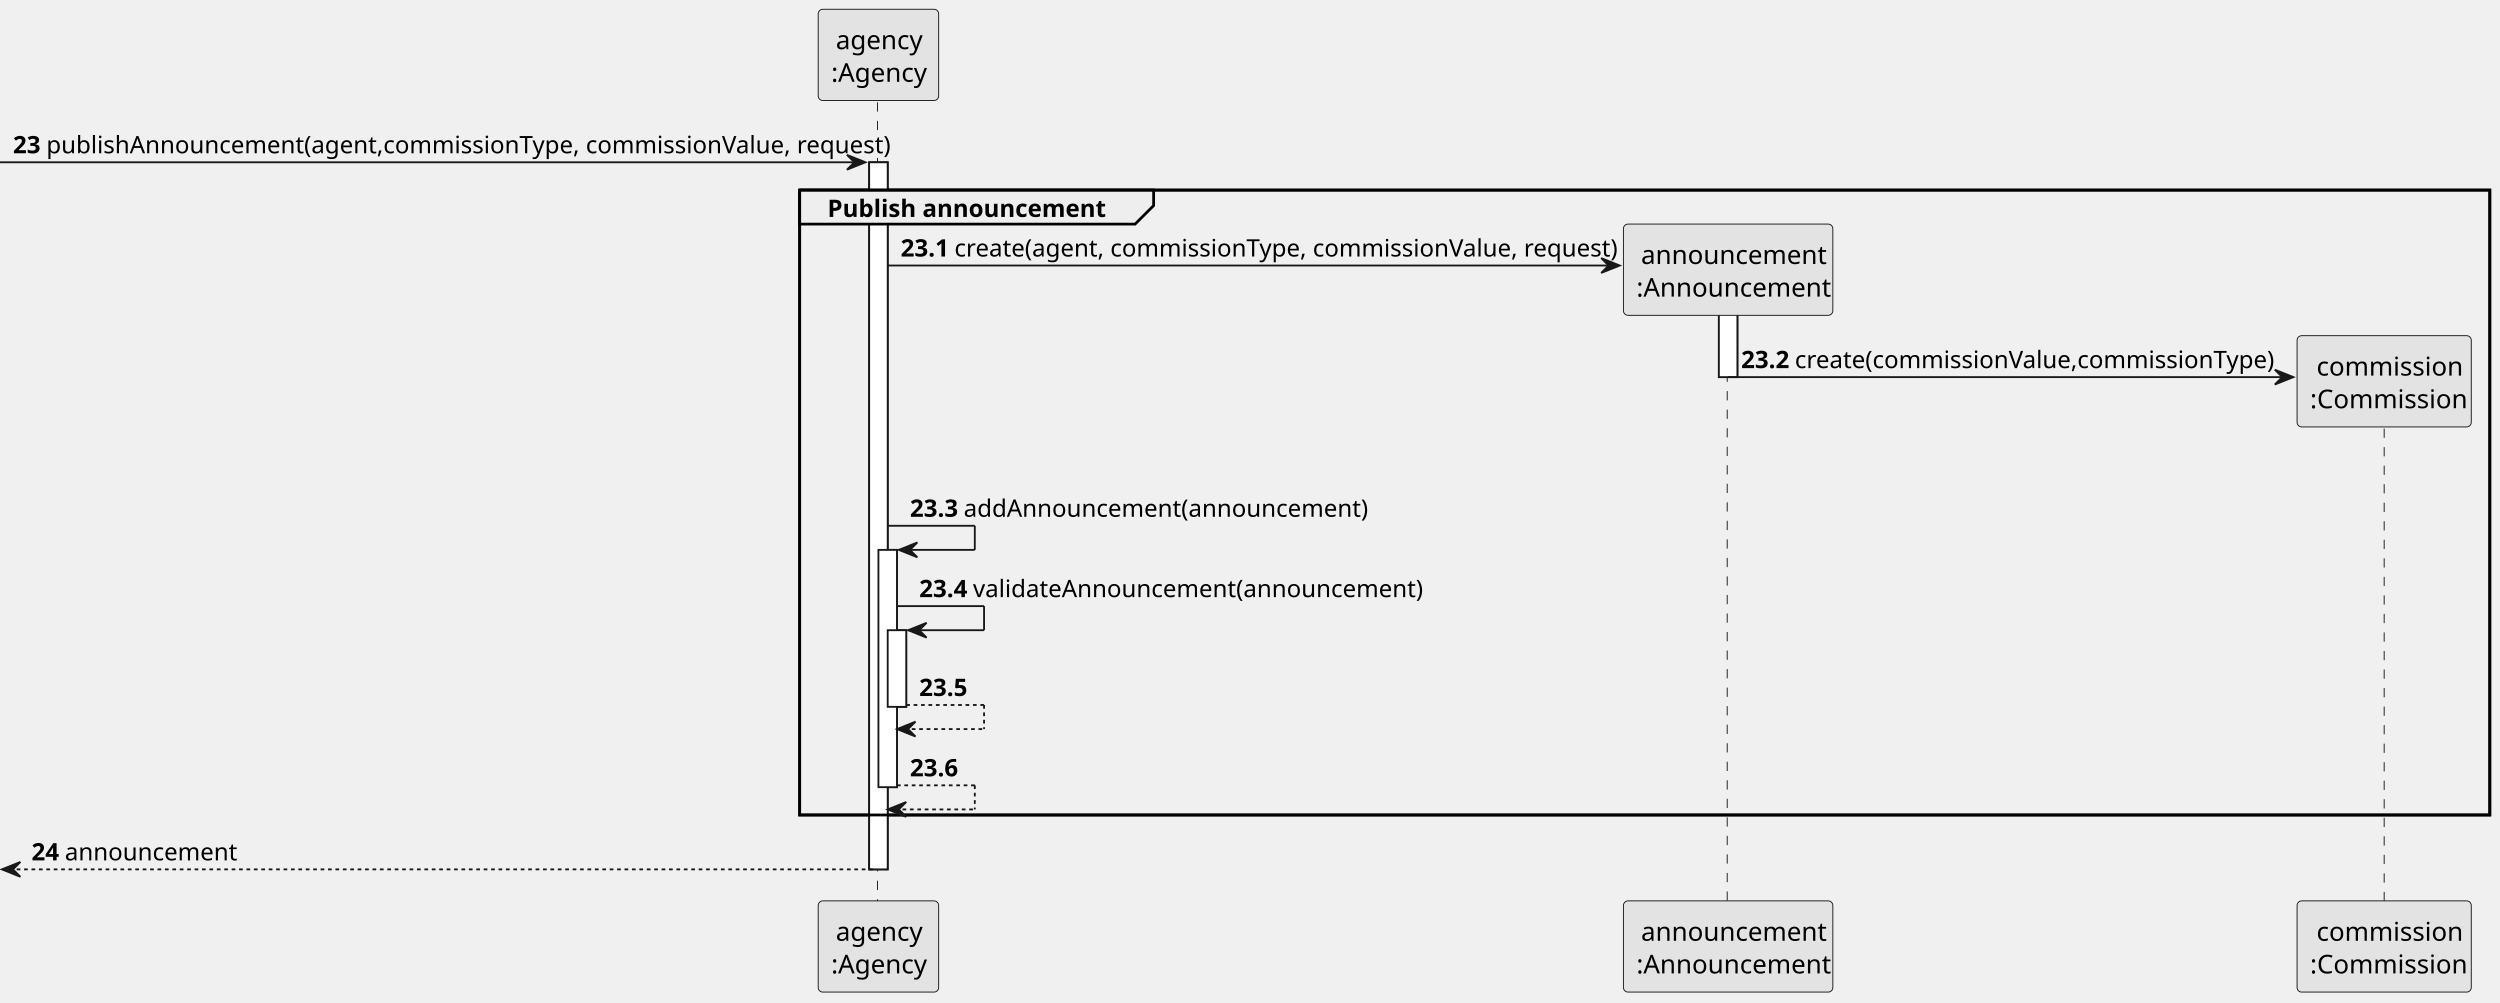
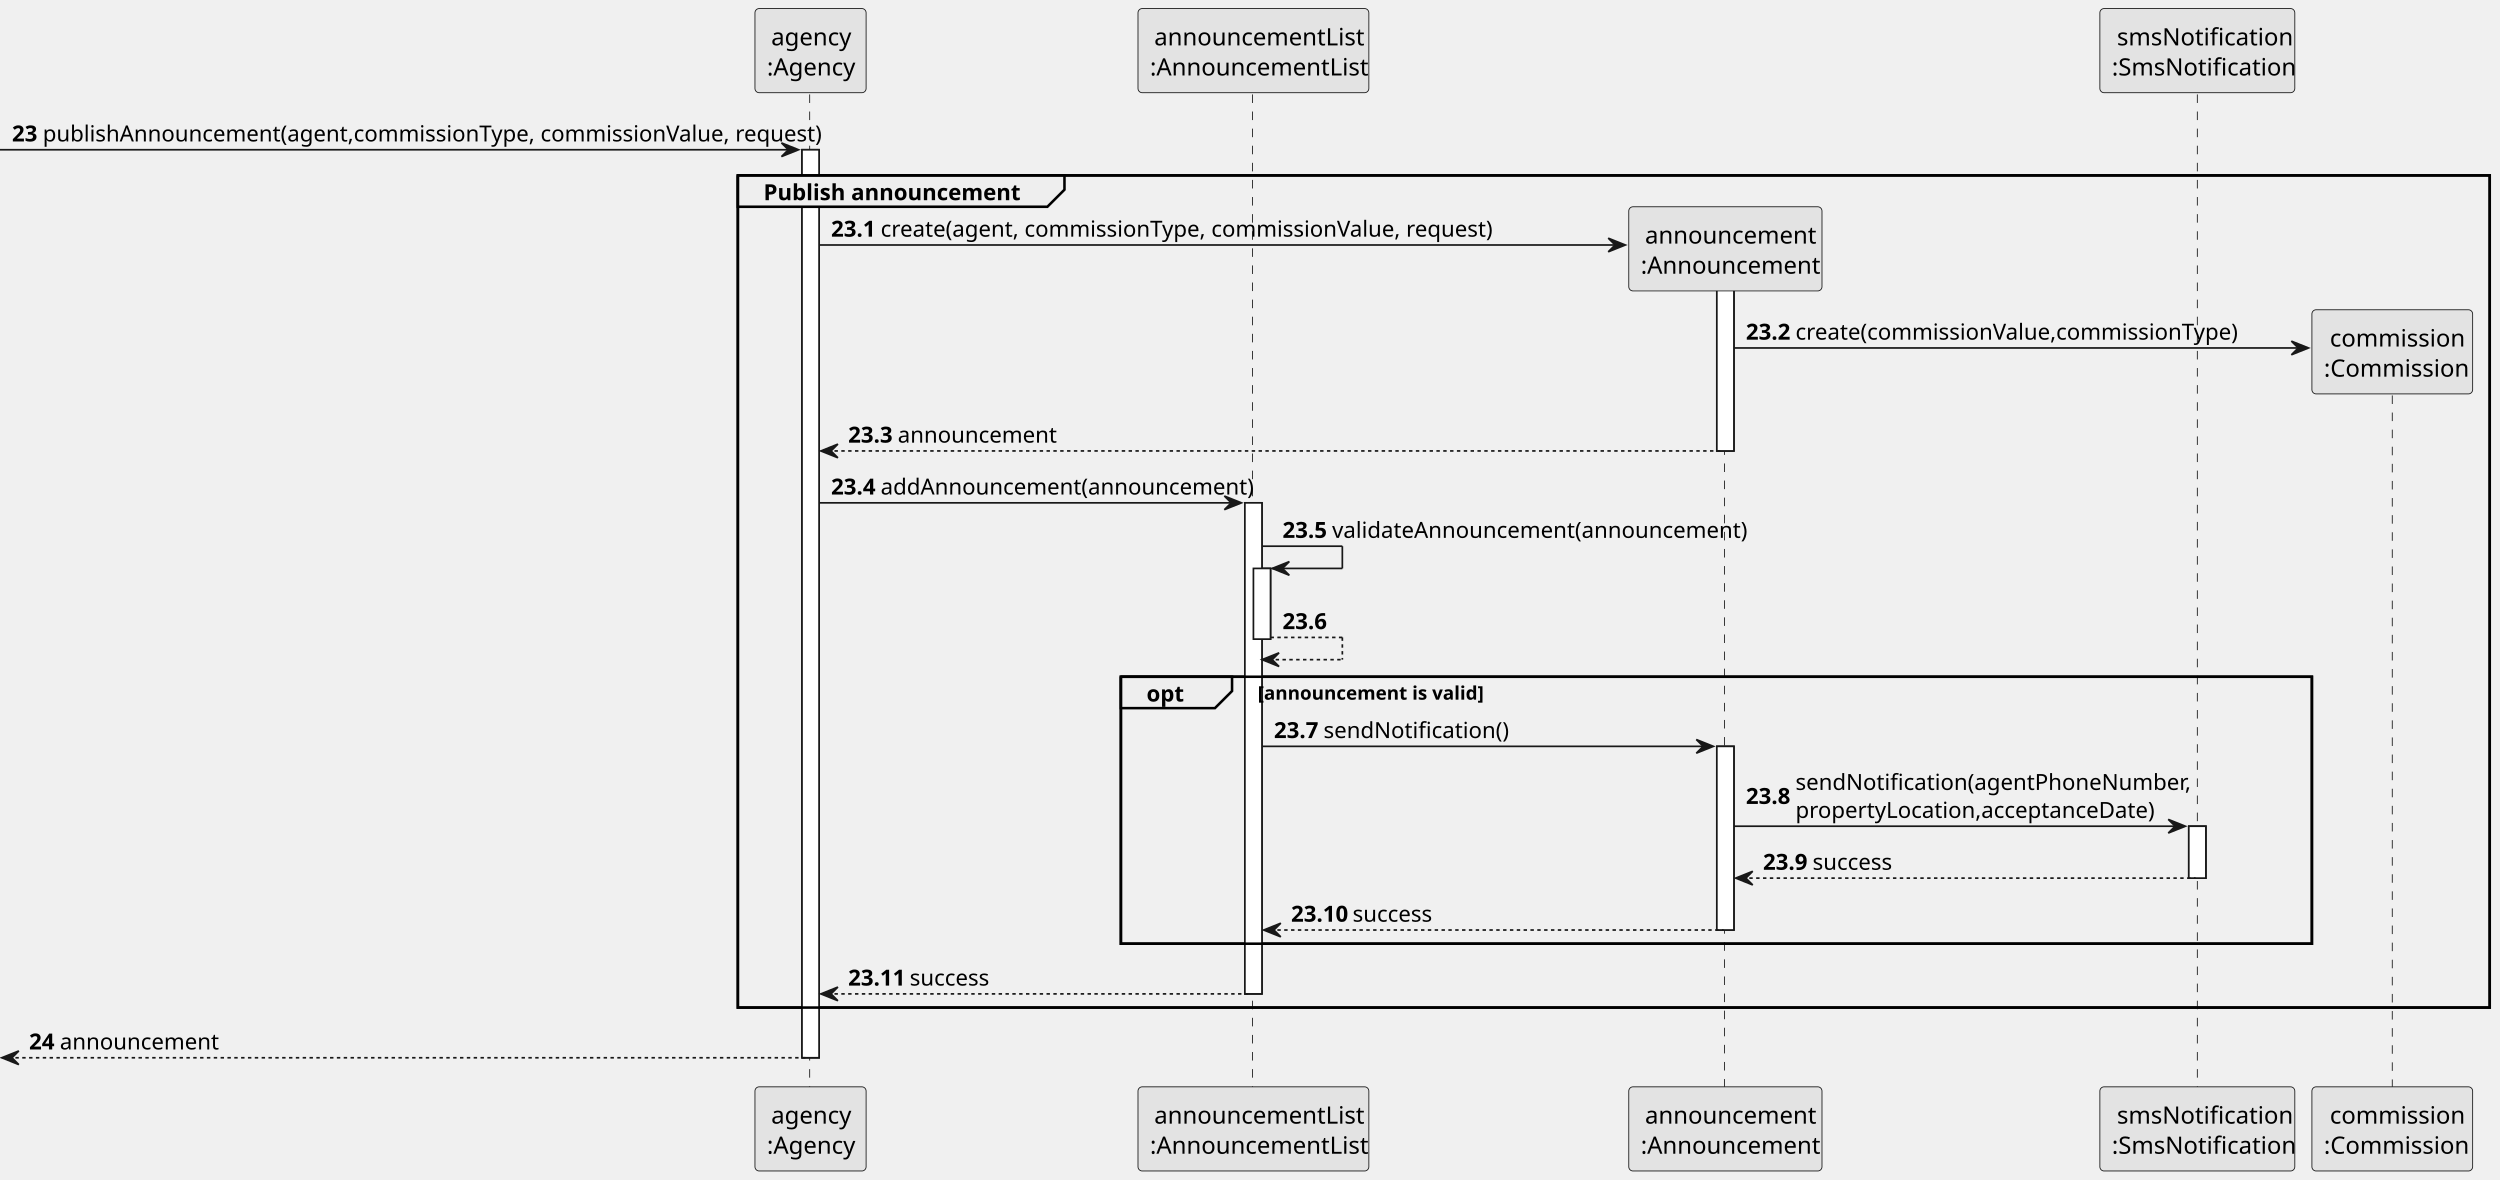
- <svg xmlns="http://www.w3.org/2000/svg" contentStyleType="text/css" height="541px" preserveAspectRatio="none" style="width:1349px;height:541px;background:#FFFFFF;" version="1.1" viewBox="0 0 1349 541" width="1349px" zoomAndPan="magnify">
+ <svg xmlns="http://www.w3.org/2000/svg" contentStyleType="text/css" height="690px" preserveAspectRatio="none" style="width:1462px;height:690px;background:#FFFFFF;" version="1.1" viewBox="0 0 1462 690" width="1462px" zoomAndPan="magnify">
  <defs />
  <g>
-     <rect fill="#FFFFFF" height="381.547" style="stroke:#181818;stroke-width:1.0;" width="10" x="469" y="87.57" />
-     <rect fill="#FFFFFF" height="128.055" style="stroke:#181818;stroke-width:1.0;" width="10" x="474" y="296.711" />
-     <rect fill="#FFFFFF" height="41.352" style="stroke:#181818;stroke-width:1.0;" width="10" x="479" y="340.062" />
-     <rect fill="#FFFFFF" height="50.219" style="stroke:#181818;stroke-width:1.0;" width="10" x="927.5" y="153.273" />
-     <rect fill="none" height="337.195" style="stroke:#000000;stroke-width:1.5;" width="912" x="431.5" y="102.57" />
-     <line style="stroke:#181818;stroke-width:0.5;stroke-dasharray:5.0,5.0;" x1="473.5" x2="473.5" y1="55.219" y2="487.117" />
-     <line style="stroke:#181818;stroke-width:0.5;stroke-dasharray:5.0,5.0;" x1="932" x2="932" y1="161.031" y2="487.117" />
-     <line style="stroke:#181818;stroke-width:0.5;stroke-dasharray:5.0,5.0;" x1="1286.5" x2="1286.5" y1="221.25" y2="487.117" />
+     <rect fill="#FFFFFF" height="531.008" style="stroke:#181818;stroke-width:1.0;" width="10" x="469" y="87.57" />
+     <rect fill="#FFFFFF" height="287.164" style="stroke:#181818;stroke-width:1.0;" width="10" x="728" y="294.062" />
+     <rect fill="#FFFFFF" height="41.352" style="stroke:#181818;stroke-width:1.0;" width="10" x="733" y="332.414" />
+     <rect fill="#FFFFFF" height="110.438" style="stroke:#181818;stroke-width:1.0;" width="10" x="1004" y="153.273" />
+     <rect fill="#FFFFFF" height="107.406" style="stroke:#181818;stroke-width:1.0;" width="10" x="1004" y="436.469" />
+     <rect fill="#FFFFFF" height="30.352" style="stroke:#181818;stroke-width:1.0;" width="10" x="1280" y="483.172" />
+     <rect fill="none" height="486.656" style="stroke:#000000;stroke-width:1.5;" width="1024.5" x="431.5" y="102.57" />
+     <rect fill="none" height="156.109" style="stroke:#000000;stroke-width:1.5;" width="696.5" x="655.5" y="395.766" />
+     <line style="stroke:#181818;stroke-width:0.5;stroke-dasharray:5.0,5.0;" x1="473.5" x2="473.5" y1="55.219" y2="636.578" />
+     <line style="stroke:#181818;stroke-width:0.5;stroke-dasharray:5.0,5.0;" x1="732.5" x2="732.5" y1="55.219" y2="636.578" />
+     <line style="stroke:#181818;stroke-width:0.5;stroke-dasharray:5.0,5.0;" x1="1008.5" x2="1008.5" y1="161.031" y2="636.578" />
+     <line style="stroke:#181818;stroke-width:0.5;stroke-dasharray:5.0,5.0;" x1="1285" x2="1285" y1="55.219" y2="636.578" />
+     <line style="stroke:#181818;stroke-width:0.5;stroke-dasharray:5.0,5.0;" x1="1399" x2="1399" y1="221.25" y2="636.578" />
    <rect fill="#E3E3E3" height="49.219" rx="2.5" ry="2.5" style="stroke:#181818;stroke-width:0.5;" width="65" x="441.5" y="5" />
    <text fill="#000000" font-family="sans-serif" font-size="14" lengthAdjust="spacing" textLength="46" x="451" y="26.533">agency</text>
    <text fill="#000000" font-family="sans-serif" font-size="14" lengthAdjust="spacing" textLength="51" x="448.5" y="44.143">:Agency</text>
-     <rect fill="#E3E3E3" height="49.219" rx="2.5" ry="2.5" style="stroke:#181818;stroke-width:0.5;" width="65" x="441.5" y="486.117" />
-     <text fill="#000000" font-family="sans-serif" font-size="14" lengthAdjust="spacing" textLength="46" x="451" y="507.65">agency</text>
-     <text fill="#000000" font-family="sans-serif" font-size="14" lengthAdjust="spacing" textLength="51" x="448.5" y="525.26">:Agency</text>
-     <rect fill="#E3E3E3" height="49.219" rx="2.5" ry="2.5" style="stroke:#181818;stroke-width:0.5;" width="113" x="876" y="486.117" />
-     <text fill="#000000" font-family="sans-serif" font-size="14" lengthAdjust="spacing" textLength="94" x="885.5" y="507.65">announcement</text>
-     <text fill="#000000" font-family="sans-serif" font-size="14" lengthAdjust="spacing" textLength="99" x="883" y="525.26">:Announcement</text>
-     <rect fill="#E3E3E3" height="49.219" rx="2.5" ry="2.5" style="stroke:#181818;stroke-width:0.5;" width="94" x="1239.5" y="486.117" />
-     <text fill="#000000" font-family="sans-serif" font-size="14" lengthAdjust="spacing" textLength="73" x="1250" y="507.65">commission</text>
-     <text fill="#000000" font-family="sans-serif" font-size="14" lengthAdjust="spacing" textLength="80" x="1246.5" y="525.26">:Commission</text>
-     <rect fill="#FFFFFF" height="381.547" style="stroke:#181818;stroke-width:1.0;" width="10" x="469" y="87.57" />
-     <rect fill="#FFFFFF" height="128.055" style="stroke:#181818;stroke-width:1.0;" width="10" x="474" y="296.711" />
-     <rect fill="#FFFFFF" height="41.352" style="stroke:#181818;stroke-width:1.0;" width="10" x="479" y="340.062" />
-     <rect fill="#FFFFFF" height="50.219" style="stroke:#181818;stroke-width:1.0;" width="10" x="927.5" y="153.273" />
+     <rect fill="#E3E3E3" height="49.219" rx="2.5" ry="2.5" style="stroke:#181818;stroke-width:0.5;" width="65" x="441.5" y="635.578" />
+     <text fill="#000000" font-family="sans-serif" font-size="14" lengthAdjust="spacing" textLength="46" x="451" y="657.111">agency</text>
+     <text fill="#000000" font-family="sans-serif" font-size="14" lengthAdjust="spacing" textLength="51" x="448.5" y="674.721">:Agency</text>
+     <rect fill="#E3E3E3" height="49.219" rx="2.5" ry="2.5" style="stroke:#181818;stroke-width:0.5;" width="135" x="665.5" y="5" />
+     <text fill="#000000" font-family="sans-serif" font-size="14" lengthAdjust="spacing" textLength="116" x="675" y="26.533">announcementList</text>
+     <text fill="#000000" font-family="sans-serif" font-size="14" lengthAdjust="spacing" textLength="121" x="672.5" y="44.143">:AnnouncementList</text>
+     <rect fill="#E3E3E3" height="49.219" rx="2.5" ry="2.5" style="stroke:#181818;stroke-width:0.5;" width="135" x="665.5" y="635.578" />
+     <text fill="#000000" font-family="sans-serif" font-size="14" lengthAdjust="spacing" textLength="116" x="675" y="657.111">announcementList</text>
+     <text fill="#000000" font-family="sans-serif" font-size="14" lengthAdjust="spacing" textLength="121" x="672.5" y="674.721">:AnnouncementList</text>
+     <rect fill="#E3E3E3" height="49.219" rx="2.5" ry="2.5" style="stroke:#181818;stroke-width:0.5;" width="113" x="952.5" y="635.578" />
+     <text fill="#000000" font-family="sans-serif" font-size="14" lengthAdjust="spacing" textLength="94" x="962" y="657.111">announcement</text>
+     <text fill="#000000" font-family="sans-serif" font-size="14" lengthAdjust="spacing" textLength="99" x="959.5" y="674.721">:Announcement</text>
+     <rect fill="#E3E3E3" height="49.219" rx="2.5" ry="2.5" style="stroke:#181818;stroke-width:0.5;" width="114" x="1228" y="5" />
+     <text fill="#000000" font-family="sans-serif" font-size="14" lengthAdjust="spacing" textLength="94" x="1238" y="26.533">smsNotification</text>
+     <text fill="#000000" font-family="sans-serif" font-size="14" lengthAdjust="spacing" textLength="100" x="1235" y="44.143">:SmsNotification</text>
+     <rect fill="#E3E3E3" height="49.219" rx="2.5" ry="2.5" style="stroke:#181818;stroke-width:0.5;" width="114" x="1228" y="635.578" />
+     <text fill="#000000" font-family="sans-serif" font-size="14" lengthAdjust="spacing" textLength="94" x="1238" y="657.111">smsNotification</text>
+     <text fill="#000000" font-family="sans-serif" font-size="14" lengthAdjust="spacing" textLength="100" x="1235" y="674.721">:SmsNotification</text>
+     <rect fill="#E3E3E3" height="49.219" rx="2.5" ry="2.5" style="stroke:#181818;stroke-width:0.5;" width="94" x="1352" y="635.578" />
+     <text fill="#000000" font-family="sans-serif" font-size="14" lengthAdjust="spacing" textLength="73" x="1362.5" y="657.111">commission</text>
+     <text fill="#000000" font-family="sans-serif" font-size="14" lengthAdjust="spacing" textLength="80" x="1359" y="674.721">:Commission</text>
+     <rect fill="#FFFFFF" height="531.008" style="stroke:#181818;stroke-width:1.0;" width="10" x="469" y="87.57" />
+     <rect fill="#FFFFFF" height="287.164" style="stroke:#181818;stroke-width:1.0;" width="10" x="728" y="294.062" />
+     <rect fill="#FFFFFF" height="41.352" style="stroke:#181818;stroke-width:1.0;" width="10" x="733" y="332.414" />
+     <rect fill="#FFFFFF" height="110.438" style="stroke:#181818;stroke-width:1.0;" width="10" x="1004" y="153.273" />
+     <rect fill="#FFFFFF" height="107.406" style="stroke:#181818;stroke-width:1.0;" width="10" x="1004" y="436.469" />
+     <rect fill="#FFFFFF" height="30.352" style="stroke:#181818;stroke-width:1.0;" width="10" x="1280" y="483.172" />
    <polygon fill="#181818" points="457,83.57,467,87.57,457,91.57,461,87.57" style="stroke:#181818;stroke-width:1.0;" />
    <line style="stroke:#181818;stroke-width:1.0;" x1="0" x2="463" y1="87.57" y2="87.57" />
    <text fill="#000000" font-family="sans-serif" font-size="13" font-weight="bold" lengthAdjust="spacing" textLength="14" x="7" y="82.714">23</text>
    <text fill="#000000" font-family="sans-serif" font-size="13" lengthAdjust="spacing" textLength="432" x="25" y="82.714">publishAnnouncement(agent,commissionType, commissionValue, request)</text>
    <path d="M431.5,102.57 L622.5,102.57 L622.5,110.922 L612.5,120.922 L431.5,120.922 L431.5,102.57 " fill="#EEEEEE" style="stroke:#000000;stroke-width:1.5;" />
-     <rect fill="none" height="337.195" style="stroke:#000000;stroke-width:1.5;" width="912" x="431.5" y="102.57" />
+     <rect fill="none" height="486.656" style="stroke:#000000;stroke-width:1.5;" width="1024.5" x="431.5" y="102.57" />
    <text fill="#000000" font-family="sans-serif" font-size="13" font-weight="bold" lengthAdjust="spacing" textLength="146" x="446.5" y="117.065">Publish announcement</text>
-     <polygon fill="#181818" points="864,139.273,874,143.273,864,147.273,868,143.273" style="stroke:#181818;stroke-width:1.0;" />
-     <line style="stroke:#181818;stroke-width:1.0;" x1="479" x2="870" y1="143.273" y2="143.273" />
+     <polygon fill="#181818" points="940.5,139.273,950.5,143.273,940.5,147.273,944.5,143.273" style="stroke:#181818;stroke-width:1.0;" />
+     <line style="stroke:#181818;stroke-width:1.0;" x1="479" x2="946.5" y1="143.273" y2="143.273" />
    <text fill="#000000" font-family="sans-serif" font-size="13" font-weight="bold" lengthAdjust="spacing" textLength="25" x="486" y="138.417">23.1</text>
    <text fill="#000000" font-family="sans-serif" font-size="13" lengthAdjust="spacing" textLength="344" x="515" y="138.417">create(agent, commissionType, commissionValue, request)</text>
-     <rect fill="#E3E3E3" height="49.219" rx="2.5" ry="2.5" style="stroke:#181818;stroke-width:0.5;" width="113" x="876" y="120.922" />
-     <text fill="#000000" font-family="sans-serif" font-size="14" lengthAdjust="spacing" textLength="94" x="885.5" y="142.455">announcement</text>
-     <text fill="#000000" font-family="sans-serif" font-size="14" lengthAdjust="spacing" textLength="99" x="883" y="160.065">:Announcement</text>
-     <polygon fill="#181818" points="1227.5,199.492,1237.5,203.492,1227.5,207.492,1231.5,203.492" style="stroke:#181818;stroke-width:1.0;" />
-     <line style="stroke:#181818;stroke-width:1.0;" x1="932.5" x2="1233.5" y1="203.492" y2="203.492" />
-     <text fill="#000000" font-family="sans-serif" font-size="13" font-weight="bold" lengthAdjust="spacing" textLength="25" x="939.5" y="198.636">23.2</text>
-     <text fill="#000000" font-family="sans-serif" font-size="13" lengthAdjust="spacing" textLength="249" x="968.5" y="198.636">create(commissionValue,commissionType)</text>
-     <rect fill="#E3E3E3" height="49.219" rx="2.5" ry="2.5" style="stroke:#181818;stroke-width:0.5;" width="94" x="1239.5" y="181.141" />
-     <text fill="#000000" font-family="sans-serif" font-size="14" lengthAdjust="spacing" textLength="73" x="1250" y="202.674">commission</text>
-     <text fill="#000000" font-family="sans-serif" font-size="14" lengthAdjust="spacing" textLength="80" x="1246.5" y="220.283">:Commission</text>
-     <line style="stroke:#181818;stroke-width:1.0;" x1="479" x2="526" y1="283.711" y2="283.711" />
-     <line style="stroke:#181818;stroke-width:1.0;" x1="526" x2="526" y1="283.711" y2="296.711" />
-     <line style="stroke:#181818;stroke-width:1.0;" x1="485" x2="526" y1="296.711" y2="296.711" />
-     <polygon fill="#181818" points="495,292.711,485,296.711,495,300.711,491,296.711" style="stroke:#181818;stroke-width:1.0;" />
-     <text fill="#000000" font-family="sans-serif" font-size="13" font-weight="bold" lengthAdjust="spacing" textLength="25" x="491" y="278.854">23.3</text>
-     <text fill="#000000" font-family="sans-serif" font-size="13" lengthAdjust="spacing" textLength="201" x="520" y="278.854">addAnnouncement(announcement)</text>
-     <line style="stroke:#181818;stroke-width:1.0;" x1="484" x2="531" y1="327.062" y2="327.062" />
-     <line style="stroke:#181818;stroke-width:1.0;" x1="531" x2="531" y1="327.062" y2="340.062" />
-     <line style="stroke:#181818;stroke-width:1.0;" x1="490" x2="531" y1="340.062" y2="340.062" />
-     <polygon fill="#181818" points="500,336.062,490,340.062,500,344.062,496,340.062" style="stroke:#181818;stroke-width:1.0;" />
-     <text fill="#000000" font-family="sans-serif" font-size="13" font-weight="bold" lengthAdjust="spacing" textLength="25" x="496" y="322.206">23.4</text>
-     <text fill="#000000" font-family="sans-serif" font-size="13" lengthAdjust="spacing" textLength="223" x="525" y="322.206">validateAnnouncement(announcement)</text>
-     <line style="stroke:#181818;stroke-width:1.0;stroke-dasharray:2.0,2.0;" x1="489" x2="531" y1="380.414" y2="380.414" />
-     <line style="stroke:#181818;stroke-width:1.0;stroke-dasharray:2.0,2.0;" x1="531" x2="531" y1="380.414" y2="393.414" />
-     <line style="stroke:#181818;stroke-width:1.0;stroke-dasharray:2.0,2.0;" x1="484" x2="531" y1="393.414" y2="393.414" />
-     <polygon fill="#181818" points="494,389.414,484,393.414,494,397.414,490,393.414" style="stroke:#181818;stroke-width:1.0;" />
-     <text fill="#000000" font-family="sans-serif" font-size="13" font-weight="bold" lengthAdjust="spacing" textLength="25" x="496" y="375.558">23.5</text>
-     <text fill="#000000" font-family="sans-serif" font-size="13" lengthAdjust="spacing" textLength="4" x="525" y="375.558"> </text>
-     <line style="stroke:#181818;stroke-width:1.0;stroke-dasharray:2.0,2.0;" x1="484" x2="526" y1="423.766" y2="423.766" />
-     <line style="stroke:#181818;stroke-width:1.0;stroke-dasharray:2.0,2.0;" x1="526" x2="526" y1="423.766" y2="436.766" />
-     <line style="stroke:#181818;stroke-width:1.0;stroke-dasharray:2.0,2.0;" x1="479" x2="526" y1="436.766" y2="436.766" />
-     <polygon fill="#181818" points="489,432.766,479,436.766,489,440.766,485,436.766" style="stroke:#181818;stroke-width:1.0;" />
-     <text fill="#000000" font-family="sans-serif" font-size="13" font-weight="bold" lengthAdjust="spacing" textLength="25" x="491" y="418.909">23.6</text>
-     <text fill="#000000" font-family="sans-serif" font-size="13" lengthAdjust="spacing" textLength="4" x="520" y="418.909"> </text>
-     <polygon fill="#181818" points="11,465.117,1,469.117,11,473.117,7,469.117" style="stroke:#181818;stroke-width:1.0;" />
-     <line style="stroke:#181818;stroke-width:1.0;stroke-dasharray:2.0,2.0;" x1="5" x2="473" y1="469.117" y2="469.117" />
-     <text fill="#000000" font-family="sans-serif" font-size="13" font-weight="bold" lengthAdjust="spacing" textLength="14" x="17" y="464.261">24</text>
-     <text fill="#000000" font-family="sans-serif" font-size="13" lengthAdjust="spacing" textLength="85" x="35" y="464.261">announcement</text>
+     <rect fill="#E3E3E3" height="49.219" rx="2.5" ry="2.5" style="stroke:#181818;stroke-width:0.5;" width="113" x="952.5" y="120.922" />
+     <text fill="#000000" font-family="sans-serif" font-size="14" lengthAdjust="spacing" textLength="94" x="962" y="142.455">announcement</text>
+     <text fill="#000000" font-family="sans-serif" font-size="14" lengthAdjust="spacing" textLength="99" x="959.5" y="160.065">:Announcement</text>
+     <polygon fill="#181818" points="1340,199.492,1350,203.492,1340,207.492,1344,203.492" style="stroke:#181818;stroke-width:1.0;" />
+     <line style="stroke:#181818;stroke-width:1.0;" x1="1014" x2="1346" y1="203.492" y2="203.492" />
+     <text fill="#000000" font-family="sans-serif" font-size="13" font-weight="bold" lengthAdjust="spacing" textLength="25" x="1021" y="198.636">23.2</text>
+     <text fill="#000000" font-family="sans-serif" font-size="13" lengthAdjust="spacing" textLength="249" x="1050" y="198.636">create(commissionValue,commissionType)</text>
+     <rect fill="#E3E3E3" height="49.219" rx="2.5" ry="2.5" style="stroke:#181818;stroke-width:0.5;" width="94" x="1352" y="181.141" />
+     <text fill="#000000" font-family="sans-serif" font-size="14" lengthAdjust="spacing" textLength="73" x="1362.5" y="202.674">commission</text>
+     <text fill="#000000" font-family="sans-serif" font-size="14" lengthAdjust="spacing" textLength="80" x="1359" y="220.283">:Commission</text>
+     <polygon fill="#181818" points="490,259.711,480,263.711,490,267.711,486,263.711" style="stroke:#181818;stroke-width:1.0;" />
+     <line style="stroke:#181818;stroke-width:1.0;stroke-dasharray:2.0,2.0;" x1="484" x2="1008" y1="263.711" y2="263.711" />
+     <text fill="#000000" font-family="sans-serif" font-size="13" font-weight="bold" lengthAdjust="spacing" textLength="25" x="496" y="258.854">23.3</text>
+     <text fill="#000000" font-family="sans-serif" font-size="13" lengthAdjust="spacing" textLength="85" x="525" y="258.854">announcement</text>
+     <polygon fill="#181818" points="716,290.062,726,294.062,716,298.062,720,294.062" style="stroke:#181818;stroke-width:1.0;" />
+     <line style="stroke:#181818;stroke-width:1.0;" x1="479" x2="722" y1="294.062" y2="294.062" />
+     <text fill="#000000" font-family="sans-serif" font-size="13" font-weight="bold" lengthAdjust="spacing" textLength="25" x="486" y="289.206">23.4</text>
+     <text fill="#000000" font-family="sans-serif" font-size="13" lengthAdjust="spacing" textLength="201" x="515" y="289.206">addAnnouncement(announcement)</text>
+     <line style="stroke:#181818;stroke-width:1.0;" x1="738" x2="785" y1="319.414" y2="319.414" />
+     <line style="stroke:#181818;stroke-width:1.0;" x1="785" x2="785" y1="319.414" y2="332.414" />
+     <line style="stroke:#181818;stroke-width:1.0;" x1="744" x2="785" y1="332.414" y2="332.414" />
+     <polygon fill="#181818" points="754,328.414,744,332.414,754,336.414,750,332.414" style="stroke:#181818;stroke-width:1.0;" />
+     <text fill="#000000" font-family="sans-serif" font-size="13" font-weight="bold" lengthAdjust="spacing" textLength="25" x="750" y="314.558">23.5</text>
+     <text fill="#000000" font-family="sans-serif" font-size="13" lengthAdjust="spacing" textLength="223" x="779" y="314.558">validateAnnouncement(announcement)</text>
+     <line style="stroke:#181818;stroke-width:1.0;stroke-dasharray:2.0,2.0;" x1="743" x2="785" y1="372.766" y2="372.766" />
+     <line style="stroke:#181818;stroke-width:1.0;stroke-dasharray:2.0,2.0;" x1="785" x2="785" y1="372.766" y2="385.766" />
+     <line style="stroke:#181818;stroke-width:1.0;stroke-dasharray:2.0,2.0;" x1="738" x2="785" y1="385.766" y2="385.766" />
+     <polygon fill="#181818" points="748,381.766,738,385.766,748,389.766,744,385.766" style="stroke:#181818;stroke-width:1.0;" />
+     <text fill="#000000" font-family="sans-serif" font-size="13" font-weight="bold" lengthAdjust="spacing" textLength="25" x="750" y="367.909">23.6</text>
+     <text fill="#000000" font-family="sans-serif" font-size="13" lengthAdjust="spacing" textLength="4" x="779" y="367.909"> </text>
+     <path d="M655.5,395.766 L720.5,395.766 L720.5,404.117 L710.5,414.117 L655.5,414.117 L655.5,395.766 " fill="#EEEEEE" style="stroke:#000000;stroke-width:1.5;" />
+     <rect fill="none" height="156.109" style="stroke:#000000;stroke-width:1.5;" width="696.5" x="655.5" y="395.766" />
+     <text fill="#000000" font-family="sans-serif" font-size="13" font-weight="bold" lengthAdjust="spacing" textLength="20" x="670.5" y="410.261">opt</text>
+     <text fill="#000000" font-family="sans-serif" font-size="11" font-weight="bold" lengthAdjust="spacing" textLength="132" x="735.5" y="409.185">[announcement is valid]</text>
+     <polygon fill="#181818" points="992,432.469,1002,436.469,992,440.469,996,436.469" style="stroke:#181818;stroke-width:1.0;" />
+     <line style="stroke:#181818;stroke-width:1.0;" x1="738" x2="998" y1="436.469" y2="436.469" />
+     <text fill="#000000" font-family="sans-serif" font-size="13" font-weight="bold" lengthAdjust="spacing" textLength="25" x="745" y="431.612">23.7</text>
+     <text fill="#000000" font-family="sans-serif" font-size="13" lengthAdjust="spacing" textLength="100" x="774" y="431.612">sendNotification()</text>
+     <polygon fill="#181818" points="1268,479.172,1278,483.172,1268,487.172,1272,483.172" style="stroke:#181818;stroke-width:1.0;" />
+     <line style="stroke:#181818;stroke-width:1.0;" x1="1014" x2="1274" y1="483.172" y2="483.172" />
+     <text fill="#000000" font-family="sans-serif" font-size="13" font-weight="bold" lengthAdjust="spacing" textLength="25" x="1021" y="470.14">23.8</text>
+     <text fill="#000000" font-family="sans-serif" font-size="13" lengthAdjust="spacing" textLength="214" x="1050" y="461.964">sendNotification(agentPhoneNumber,</text>
+     <text fill="#000000" font-family="sans-serif" font-size="13" lengthAdjust="spacing" textLength="198" x="1050" y="478.315">propertyLocation,acceptanceDate)</text>
+     <polygon fill="#181818" points="1025,509.523,1015,513.523,1025,517.523,1021,513.523" style="stroke:#181818;stroke-width:1.0;" />
+     <line style="stroke:#181818;stroke-width:1.0;stroke-dasharray:2.0,2.0;" x1="1019" x2="1284" y1="513.523" y2="513.523" />
+     <text fill="#000000" font-family="sans-serif" font-size="13" font-weight="bold" lengthAdjust="spacing" textLength="25" x="1031" y="508.667">23.9</text>
+     <text fill="#000000" font-family="sans-serif" font-size="13" lengthAdjust="spacing" textLength="49" x="1060" y="508.667">success</text>
+     <polygon fill="#181818" points="749,539.875,739,543.875,749,547.875,745,543.875" style="stroke:#181818;stroke-width:1.0;" />
+     <line style="stroke:#181818;stroke-width:1.0;stroke-dasharray:2.0,2.0;" x1="743" x2="1008" y1="543.875" y2="543.875" />
+     <text fill="#000000" font-family="sans-serif" font-size="13" font-weight="bold" lengthAdjust="spacing" textLength="32" x="755" y="539.019">23.10</text>
+     <text fill="#000000" font-family="sans-serif" font-size="13" lengthAdjust="spacing" textLength="49" x="791" y="539.019">success</text>
+     <polygon fill="#181818" points="490,577.227,480,581.227,490,585.227,486,581.227" style="stroke:#181818;stroke-width:1.0;" />
+     <line style="stroke:#181818;stroke-width:1.0;stroke-dasharray:2.0,2.0;" x1="484" x2="732" y1="581.227" y2="581.227" />
+     <text fill="#000000" font-family="sans-serif" font-size="13" font-weight="bold" lengthAdjust="spacing" textLength="32" x="496" y="576.37">23.11</text>
+     <text fill="#000000" font-family="sans-serif" font-size="13" lengthAdjust="spacing" textLength="49" x="532" y="576.37">success</text>
+     <polygon fill="#181818" points="11,614.578,1,618.578,11,622.578,7,618.578" style="stroke:#181818;stroke-width:1.0;" />
+     <line style="stroke:#181818;stroke-width:1.0;stroke-dasharray:2.0,2.0;" x1="5" x2="473" y1="618.578" y2="618.578" />
+     <text fill="#000000" font-family="sans-serif" font-size="13" font-weight="bold" lengthAdjust="spacing" textLength="14" x="17" y="613.722">24</text>
+     <text fill="#000000" font-family="sans-serif" font-size="13" lengthAdjust="spacing" textLength="85" x="35" y="613.722">announcement</text>
  </g>
</svg>
